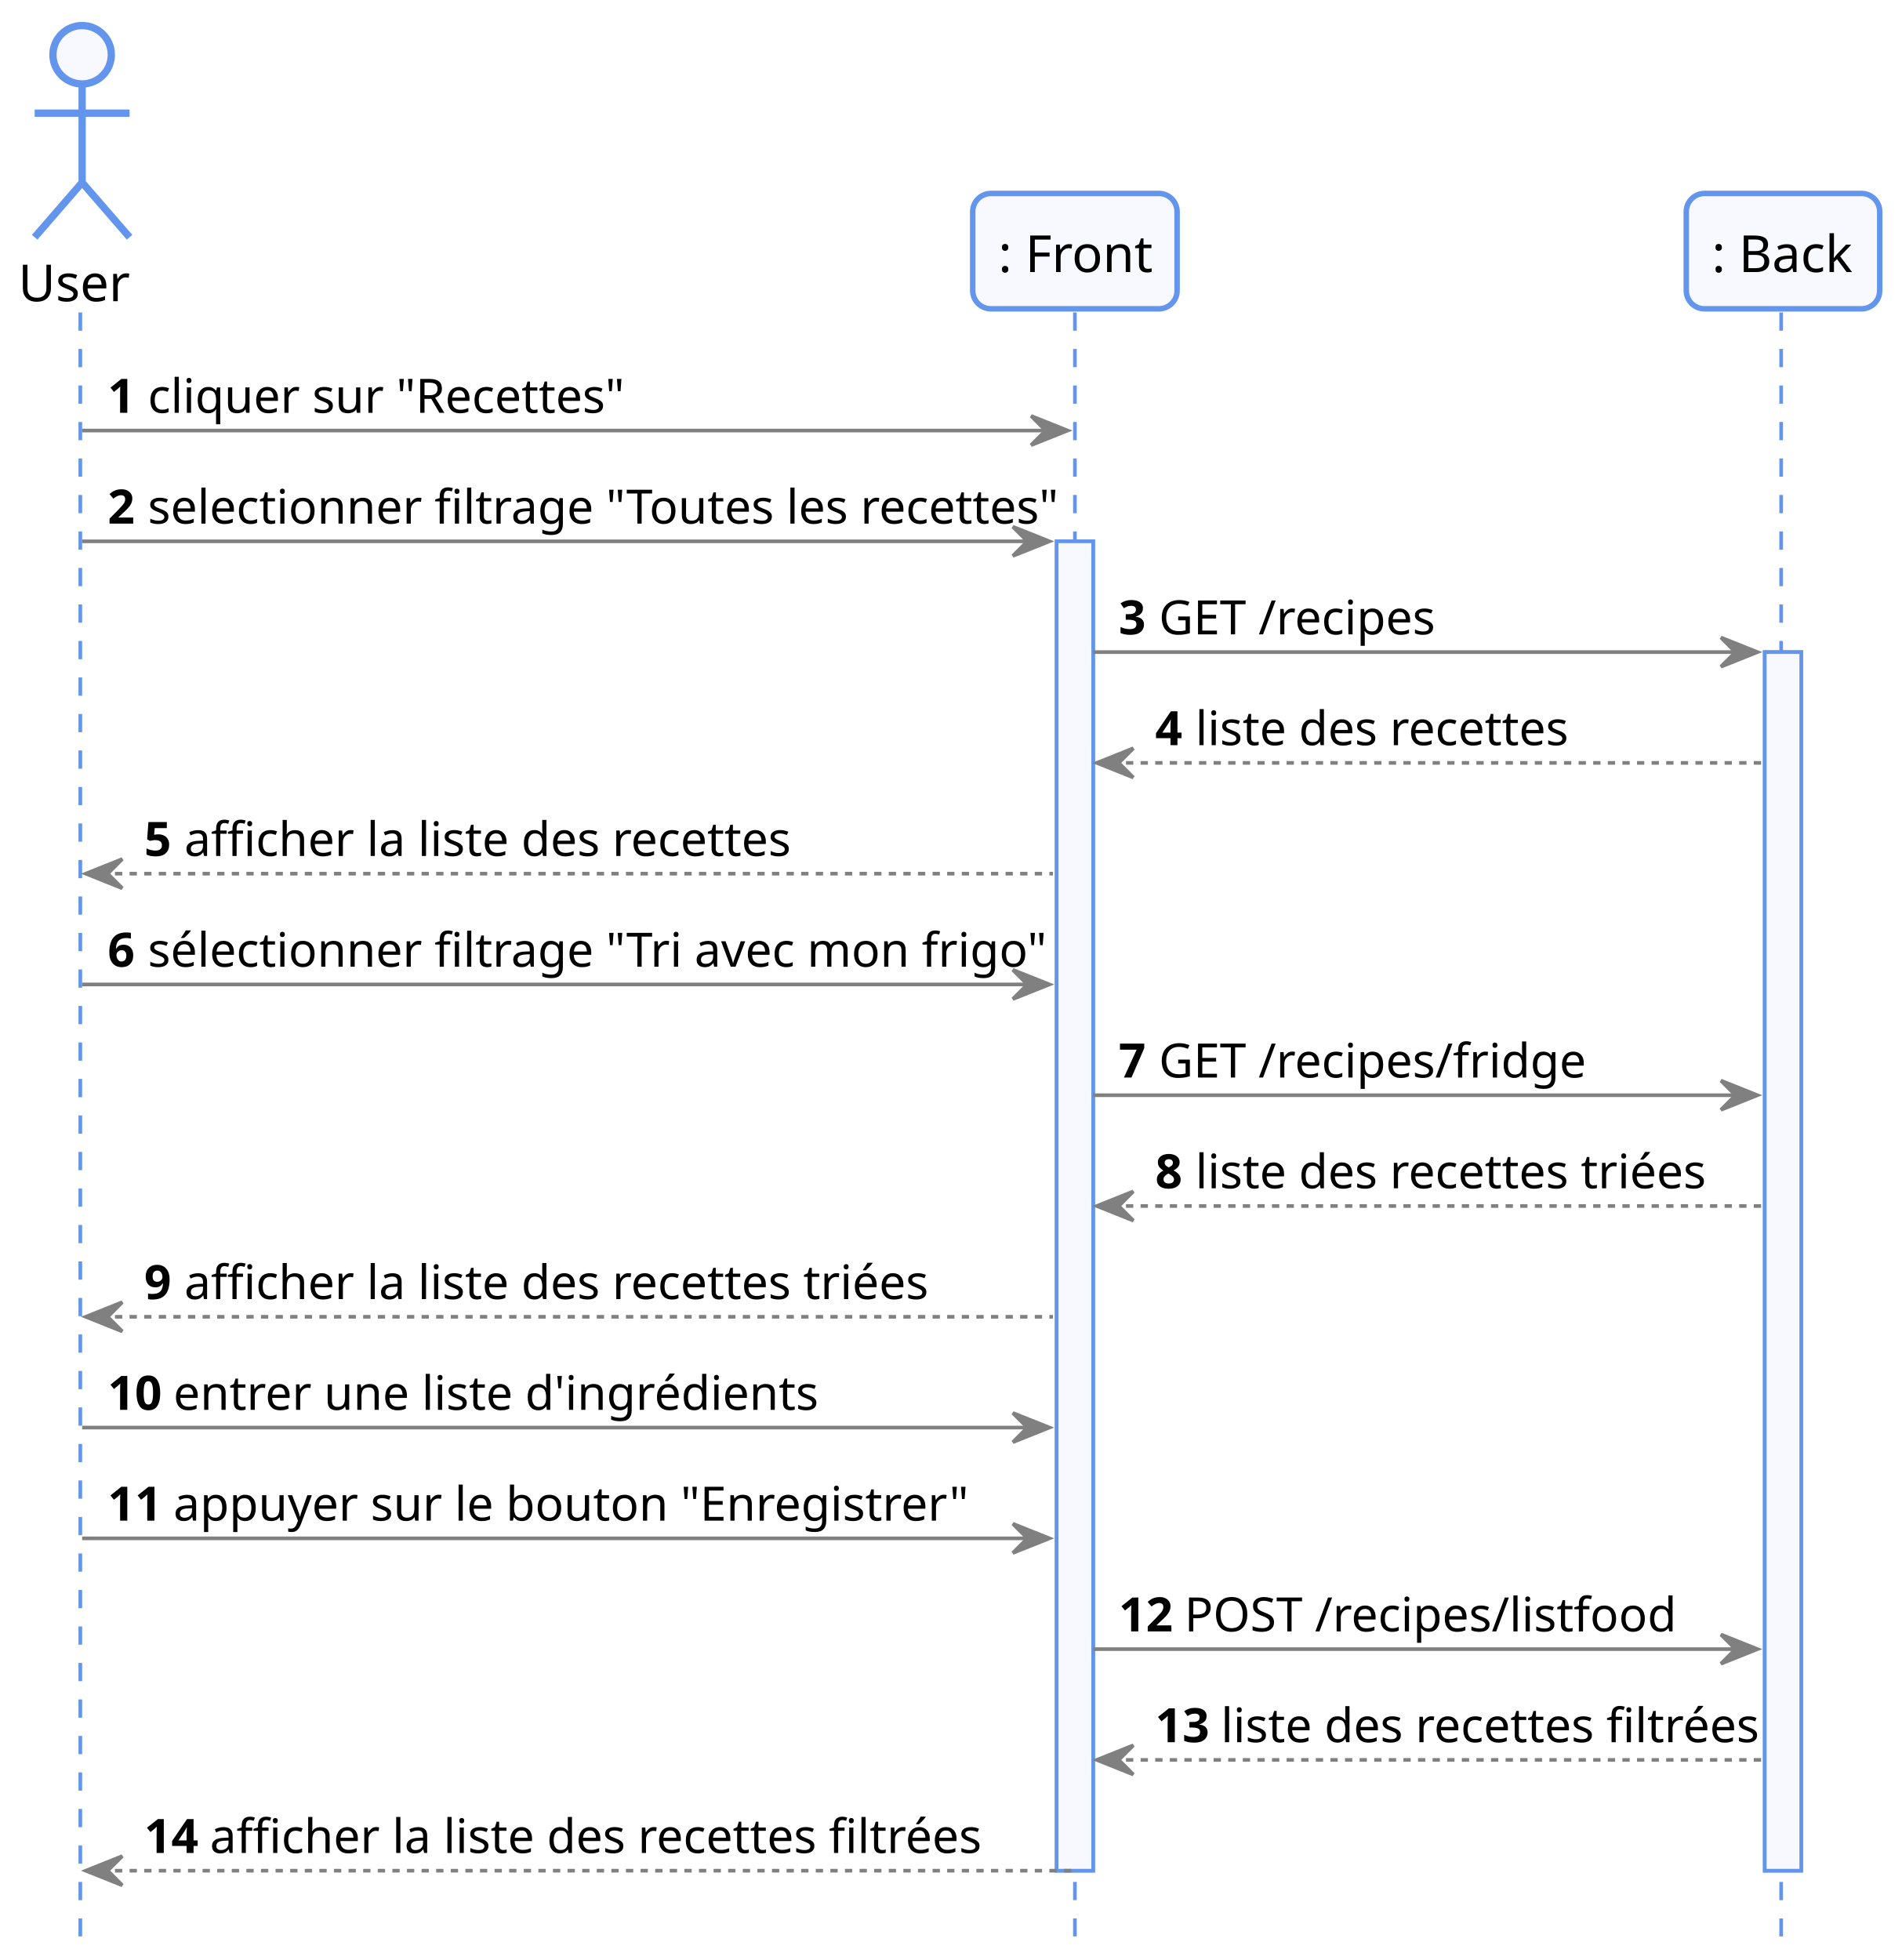
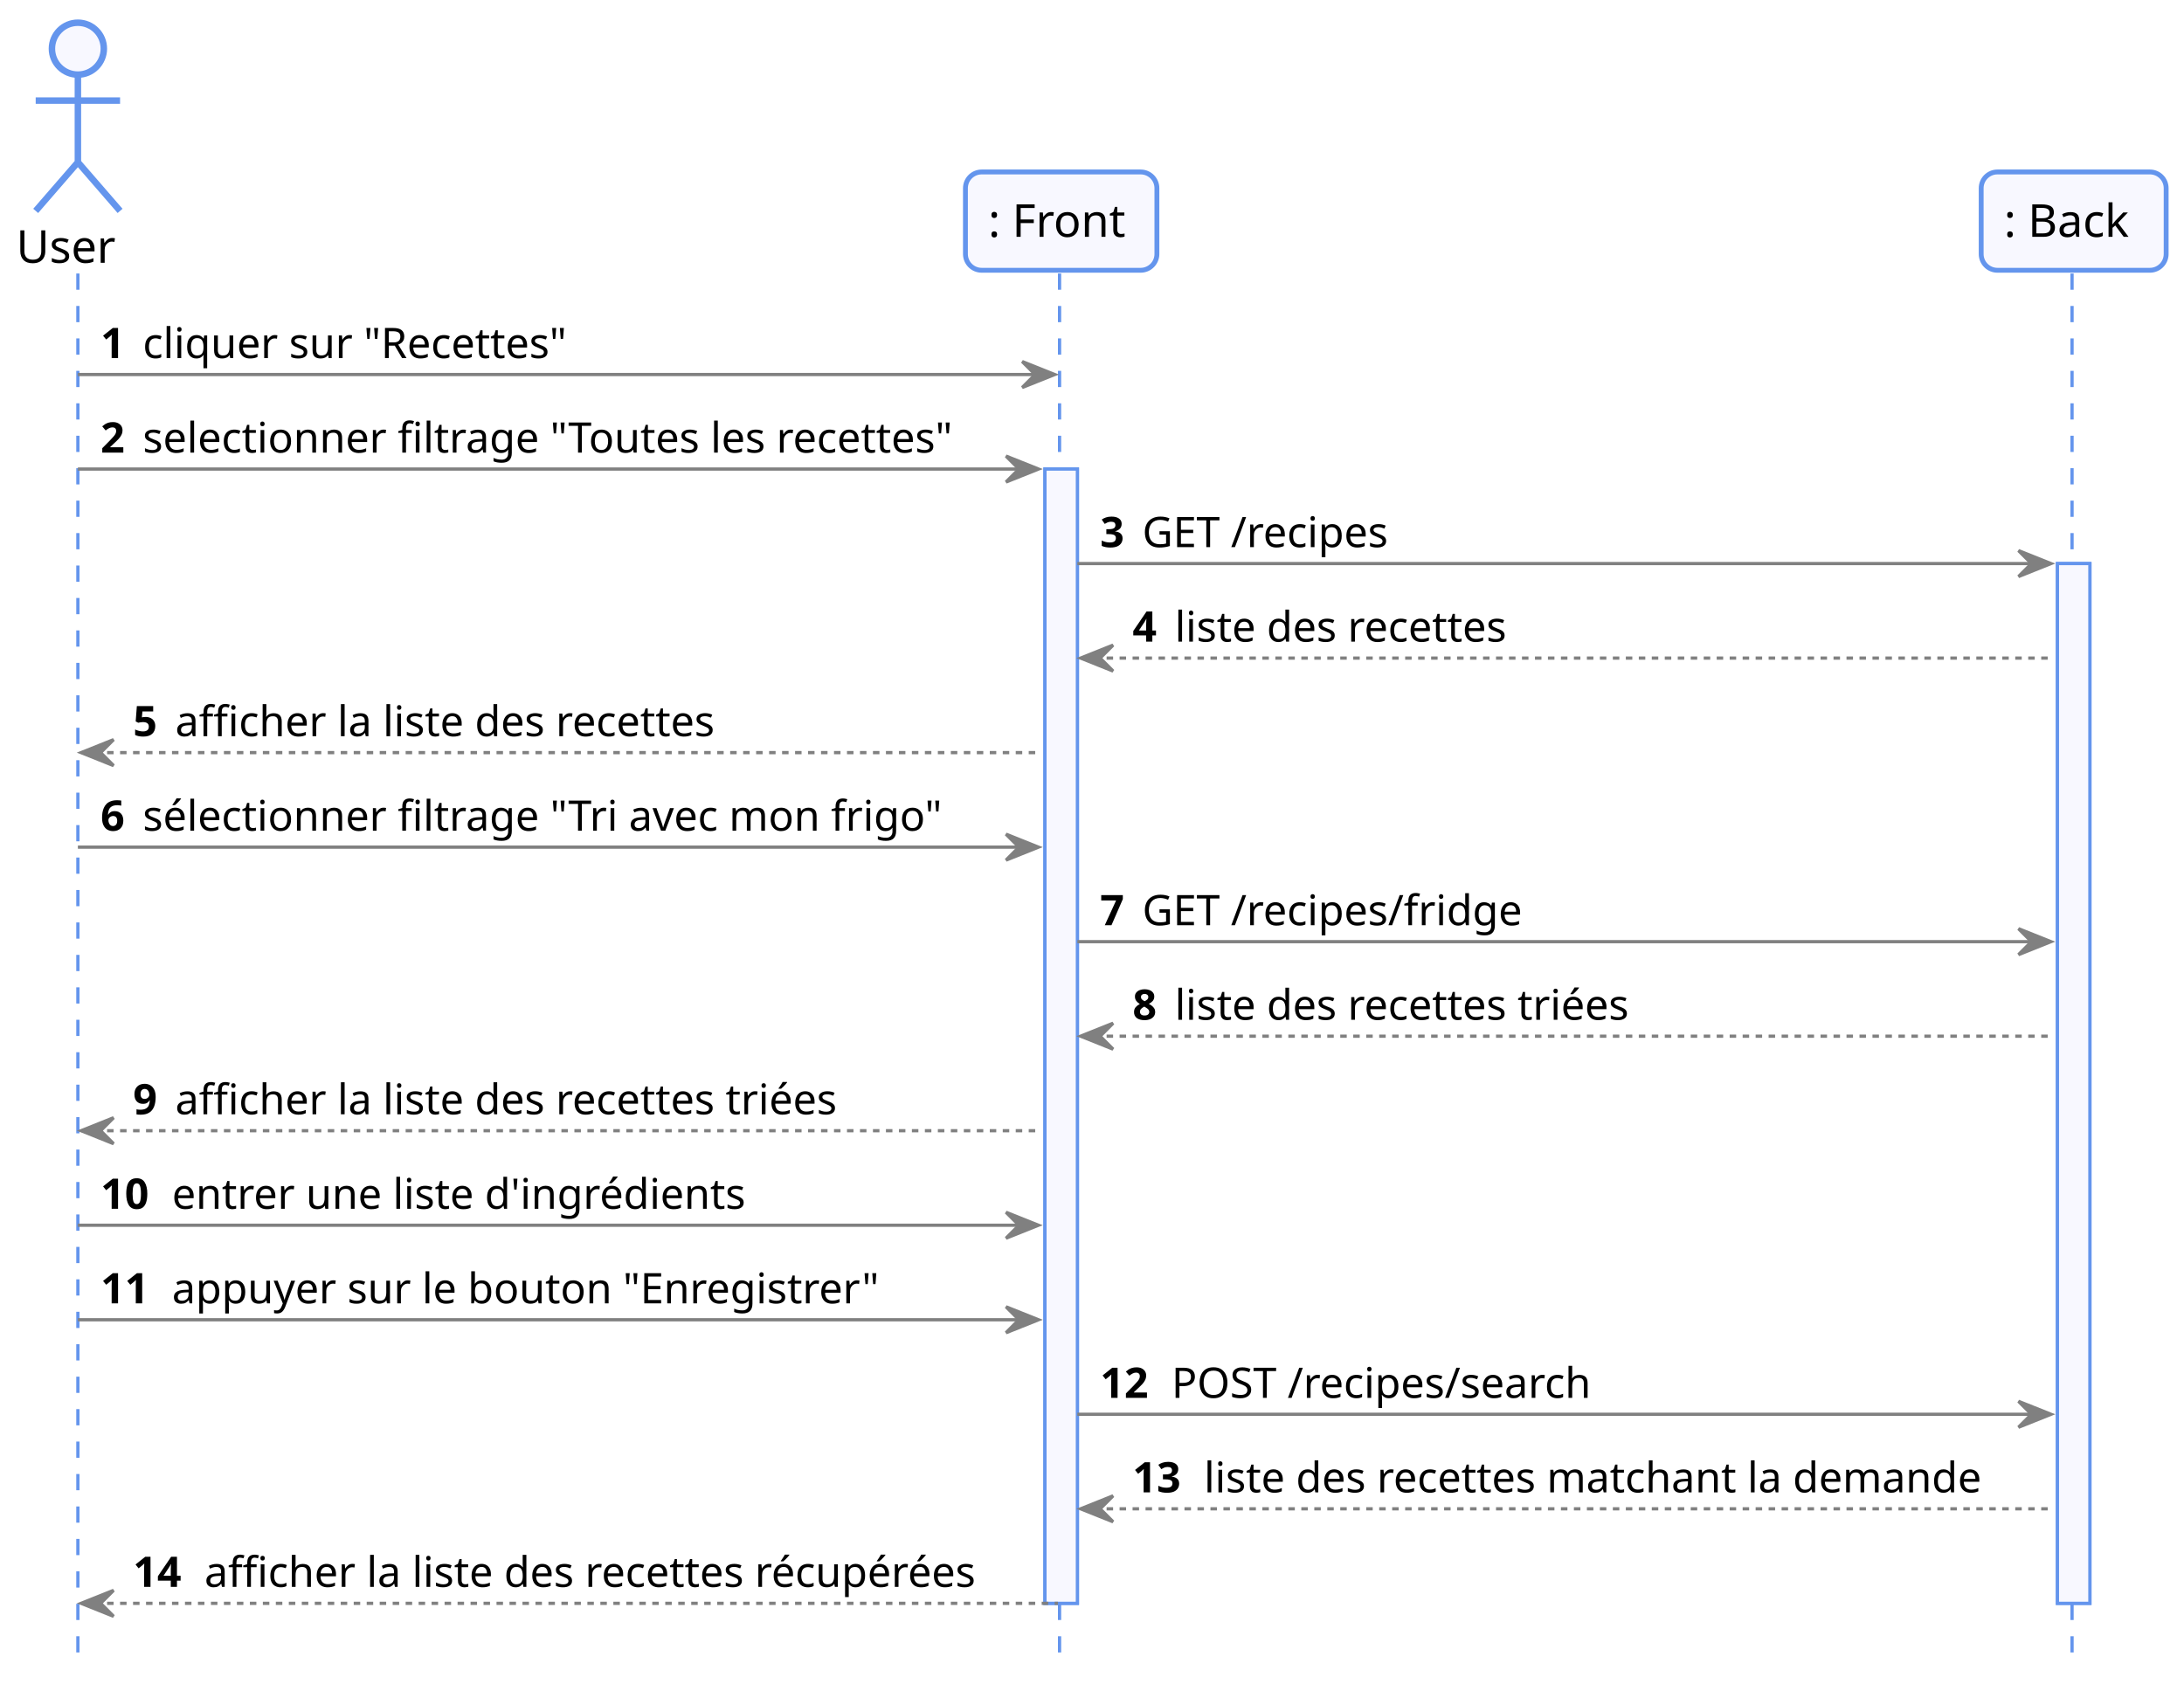
- <svg xmlns="http://www.w3.org/2000/svg" contentScriptType="application/ecmascript" contentStyleType="text/css" height="537px" preserveAspectRatio="none" style="width:521px;height:537px;" version="1.1" viewBox="0 0 521 537" width="521px" zoomAndPan="magnify">
+ <svg xmlns="http://www.w3.org/2000/svg" contentScriptType="application/ecmascript" contentStyleType="text/css" height="519px" preserveAspectRatio="none" style="width:673px;height:519px;" version="1.1" viewBox="0 0 673 519" width="673px" zoomAndPan="magnify">
  <defs />
  <g>
-     <rect fill="#F8F8FF" height="364.219" style="stroke:#6495ED;stroke-width:1.0;" width="10" x="289.5" y="148.312" />
-     <rect fill="#F8F8FF" height="333.867" style="stroke:#6495ED;stroke-width:1.0;" width="10" x="483.5" y="178.664" />
-     <line style="stroke:#6495ED;stroke-width:1.0;stroke-dasharray:5.0,5.0;" x1="22" x2="22" y1="85.609" y2="530.531" />
-     <line style="stroke:#6495ED;stroke-width:1.0;stroke-dasharray:5.0,5.0;" x1="294.5" x2="294.5" y1="85.609" y2="530.531" />
-     <line style="stroke:#6495ED;stroke-width:1.0;stroke-dasharray:5.0,5.0;" x1="488" x2="488" y1="85.609" y2="530.531" />
-     <text fill="#000000" font-family="sans-serif" font-size="14" lengthAdjust="spacingAndGlyphs" textLength="29" x="5" y="82.533">User</text>
-     <ellipse cx="22.5" cy="15" fill="#F8F8FF" rx="8" ry="8" style="stroke:#6495ED;stroke-width:2.0;" />
-     <path d="M22.5,23 L22.5,50 M9.5,31 L35.5,31 M22.5,50 L9.5,65 M22.5,50 L35.5,65 " fill="none" style="stroke:#6495ED;stroke-width:2.0;" />
-     <rect fill="#F8F8FF" height="31.609" rx="5" ry="5" style="stroke:#6495ED;stroke-width:1.5;" width="56" x="266.5" y="53" />
-     <text fill="#000000" font-family="sans-serif" font-size="14" lengthAdjust="spacingAndGlyphs" textLength="42" x="273.5" y="74.533">: Front</text>
-     <rect fill="#F8F8FF" height="31.609" rx="5" ry="5" style="stroke:#6495ED;stroke-width:1.5;" width="53" x="462" y="53" />
-     <text fill="#000000" font-family="sans-serif" font-size="14" lengthAdjust="spacingAndGlyphs" textLength="39" x="469" y="74.533">: Back</text>
-     <rect fill="#F8F8FF" height="364.219" style="stroke:#6495ED;stroke-width:1.0;" width="10" x="289.5" y="148.312" />
-     <rect fill="#F8F8FF" height="333.867" style="stroke:#6495ED;stroke-width:1.0;" width="10" x="483.5" y="178.664" />
-     <polygon fill="#808080" points="282.5,113.961,292.5,117.961,282.5,121.961,286.5,117.961" style="stroke:#808080;stroke-width:1.0;" />
-     <line style="stroke:#808080;stroke-width:1.0;" x1="22.5" x2="288.5" y1="117.961" y2="117.961" />
-     <text fill="#000000" font-family="sans-serif" font-size="13" font-weight="bold" lengthAdjust="spacingAndGlyphs" textLength="7" x="29.5" y="113.105">1</text>
-     <text fill="#000000" font-family="sans-serif" font-size="13" lengthAdjust="spacingAndGlyphs" textLength="126" x="40.5" y="113.105">cliquer sur "Recettes"</text>
-     <polygon fill="#808080" points="277.5,144.312,287.5,148.312,277.5,152.312,281.5,148.312" style="stroke:#808080;stroke-width:1.0;" />
-     <line style="stroke:#808080;stroke-width:1.0;" x1="22.5" x2="283.5" y1="148.312" y2="148.312" />
-     <text fill="#000000" font-family="sans-serif" font-size="13" font-weight="bold" lengthAdjust="spacingAndGlyphs" textLength="7" x="29.5" y="143.456">2</text>
-     <text fill="#000000" font-family="sans-serif" font-size="13" lengthAdjust="spacingAndGlyphs" textLength="237" x="40.5" y="143.456">selectionner filtrage "Toutes les recettes"</text>
-     <polygon fill="#808080" points="471.5,174.664,481.5,178.664,471.5,182.664,475.5,178.664" style="stroke:#808080;stroke-width:1.0;" />
-     <line style="stroke:#808080;stroke-width:1.0;" x1="299.5" x2="477.5" y1="178.664" y2="178.664" />
-     <text fill="#000000" font-family="sans-serif" font-size="13" font-weight="bold" lengthAdjust="spacingAndGlyphs" textLength="7" x="306.5" y="173.808">3</text>
-     <text fill="#000000" font-family="sans-serif" font-size="13" lengthAdjust="spacingAndGlyphs" textLength="76" x="317.5" y="173.808">GET /recipes</text>
-     <polygon fill="#808080" points="310.5,205.016,300.5,209.016,310.5,213.016,306.5,209.016" style="stroke:#808080;stroke-width:1.0;" />
-     <line style="stroke:#808080;stroke-width:1.0;stroke-dasharray:2.0,2.0;" x1="304.5" x2="482.5" y1="209.016" y2="209.016" />
-     <text fill="#000000" font-family="sans-serif" font-size="13" font-weight="bold" lengthAdjust="spacingAndGlyphs" textLength="7" x="316.5" y="204.159">4</text>
-     <text fill="#000000" font-family="sans-serif" font-size="13" lengthAdjust="spacingAndGlyphs" textLength="104" x="327.5" y="204.159">liste  des recettes</text>
-     <polygon fill="#808080" points="33.5,235.367,23.5,239.367,33.5,243.367,29.5,239.367" style="stroke:#808080;stroke-width:1.0;" />
-     <line style="stroke:#808080;stroke-width:1.0;stroke-dasharray:2.0,2.0;" x1="27.5" x2="288.5" y1="239.367" y2="239.367" />
-     <text fill="#000000" font-family="sans-serif" font-size="13" font-weight="bold" lengthAdjust="spacingAndGlyphs" textLength="7" x="39.5" y="234.511">5</text>
-     <text fill="#000000" font-family="sans-serif" font-size="13" lengthAdjust="spacingAndGlyphs" textLength="159" x="50.5" y="234.511">afficher la liste des recettes</text>
-     <polygon fill="#808080" points="277.5,265.719,287.5,269.719,277.5,273.719,281.5,269.719" style="stroke:#808080;stroke-width:1.0;" />
-     <line style="stroke:#808080;stroke-width:1.0;" x1="22.5" x2="283.5" y1="269.719" y2="269.719" />
-     <text fill="#000000" font-family="sans-serif" font-size="13" font-weight="bold" lengthAdjust="spacingAndGlyphs" textLength="7" x="29.5" y="264.862">6</text>
-     <text fill="#000000" font-family="sans-serif" font-size="13" lengthAdjust="spacingAndGlyphs" textLength="227" x="40.5" y="264.862">sélectionner filtrage "Tri avec mon frigo"</text>
-     <polygon fill="#808080" points="471.5,296.07,481.5,300.07,471.5,304.07,475.5,300.07" style="stroke:#808080;stroke-width:1.0;" />
-     <line style="stroke:#808080;stroke-width:1.0;" x1="299.5" x2="477.5" y1="300.07" y2="300.07" />
-     <text fill="#000000" font-family="sans-serif" font-size="13" font-weight="bold" lengthAdjust="spacingAndGlyphs" textLength="7" x="306.5" y="295.214">7</text>
-     <text fill="#000000" font-family="sans-serif" font-size="13" lengthAdjust="spacingAndGlyphs" textLength="111" x="317.5" y="295.214">GET /recipes/fridge</text>
-     <polygon fill="#808080" points="310.5,326.422,300.5,330.422,310.5,334.422,306.5,330.422" style="stroke:#808080;stroke-width:1.0;" />
-     <line style="stroke:#808080;stroke-width:1.0;stroke-dasharray:2.0,2.0;" x1="304.5" x2="482.5" y1="330.422" y2="330.422" />
-     <text fill="#000000" font-family="sans-serif" font-size="13" font-weight="bold" lengthAdjust="spacingAndGlyphs" textLength="7" x="316.5" y="325.565">8</text>
-     <text fill="#000000" font-family="sans-serif" font-size="13" lengthAdjust="spacingAndGlyphs" textLength="140" x="327.5" y="325.565">liste  des recettes triées</text>
-     <polygon fill="#808080" points="33.5,356.773,23.5,360.773,33.5,364.773,29.5,360.773" style="stroke:#808080;stroke-width:1.0;" />
-     <line style="stroke:#808080;stroke-width:1.0;stroke-dasharray:2.0,2.0;" x1="27.5" x2="288.5" y1="360.773" y2="360.773" />
-     <text fill="#000000" font-family="sans-serif" font-size="13" font-weight="bold" lengthAdjust="spacingAndGlyphs" textLength="7" x="39.5" y="355.917">9</text>
-     <text fill="#000000" font-family="sans-serif" font-size="13" lengthAdjust="spacingAndGlyphs" textLength="195" x="50.5" y="355.917">afficher la liste des recettes triées</text>
-     <polygon fill="#808080" points="277.5,387.125,287.5,391.125,277.5,395.125,281.5,391.125" style="stroke:#808080;stroke-width:1.0;" />
-     <line style="stroke:#808080;stroke-width:1.0;" x1="22.5" x2="283.5" y1="391.125" y2="391.125" />
-     <text fill="#000000" font-family="sans-serif" font-size="13" font-weight="bold" lengthAdjust="spacingAndGlyphs" textLength="14" x="29.5" y="386.269">10</text>
-     <text fill="#000000" font-family="sans-serif" font-size="13" lengthAdjust="spacingAndGlyphs" textLength="162" x="47.5" y="386.269">entrer une liste d'ingrédients</text>
-     <polygon fill="#808080" points="277.5,417.477,287.5,421.477,277.5,425.477,281.5,421.477" style="stroke:#808080;stroke-width:1.0;" />
-     <line style="stroke:#808080;stroke-width:1.0;" x1="22.5" x2="283.5" y1="421.477" y2="421.477" />
-     <text fill="#000000" font-family="sans-serif" font-size="13" font-weight="bold" lengthAdjust="spacingAndGlyphs" textLength="14" x="29.5" y="416.62">11</text>
-     <text fill="#000000" font-family="sans-serif" font-size="13" lengthAdjust="spacingAndGlyphs" textLength="202" x="47.5" y="416.62">appuyer sur le bouton "Enregistrer"</text>
-     <polygon fill="#808080" points="471.5,447.828,481.5,451.828,471.5,455.828,475.5,451.828" style="stroke:#808080;stroke-width:1.0;" />
-     <line style="stroke:#808080;stroke-width:1.0;" x1="299.5" x2="477.5" y1="451.828" y2="451.828" />
-     <text fill="#000000" font-family="sans-serif" font-size="13" font-weight="bold" lengthAdjust="spacingAndGlyphs" textLength="14" x="306.5" y="446.972">12</text>
-     <text fill="#000000" font-family="sans-serif" font-size="13" lengthAdjust="spacingAndGlyphs" textLength="130" x="324.5" y="446.972">POST /recipes/listfood</text>
-     <polygon fill="#808080" points="310.5,478.18,300.5,482.18,310.5,486.18,306.5,482.18" style="stroke:#808080;stroke-width:1.0;" />
-     <line style="stroke:#808080;stroke-width:1.0;stroke-dasharray:2.0,2.0;" x1="304.5" x2="482.5" y1="482.18" y2="482.18" />
-     <text fill="#000000" font-family="sans-serif" font-size="13" font-weight="bold" lengthAdjust="spacingAndGlyphs" textLength="14" x="316.5" y="477.323">13</text>
-     <text fill="#000000" font-family="sans-serif" font-size="13" lengthAdjust="spacingAndGlyphs" textLength="142" x="334.5" y="477.323">liste des recettes filtrées</text>
-     <polygon fill="#808080" points="33.5,508.531,23.5,512.531,33.5,516.531,29.5,512.531" style="stroke:#808080;stroke-width:1.0;" />
-     <line style="stroke:#808080;stroke-width:1.0;stroke-dasharray:2.0,2.0;" x1="27.5" x2="293.5" y1="512.531" y2="512.531" />
-     <text fill="#000000" font-family="sans-serif" font-size="13" font-weight="bold" lengthAdjust="spacingAndGlyphs" textLength="14" x="39.5" y="507.675">14</text>
-     <text fill="#000000" font-family="sans-serif" font-size="13" lengthAdjust="spacingAndGlyphs" textLength="201" x="57.5" y="507.675">afficher la liste des recettes filtrées</text>
+     <rect fill="#F8F8FF" height="349.594" style="stroke:#6495ED;stroke-width:1.0;" width="10" x="322" y="144.562" />
+     <rect fill="#F8F8FF" height="320.461" style="stroke:#6495ED;stroke-width:1.0;" width="10" x="634" y="173.695" />
+     <line style="stroke:#6495ED;stroke-width:1.0;stroke-dasharray:5.0,5.0;" x1="24" x2="24" y1="84.297" y2="512.156" />
+     <line style="stroke:#6495ED;stroke-width:1.0;stroke-dasharray:5.0,5.0;" x1="326.5" x2="326.5" y1="84.297" y2="512.156" />
+     <line style="stroke:#6495ED;stroke-width:1.0;stroke-dasharray:5.0,5.0;" x1="638.5" x2="638.5" y1="84.297" y2="512.156" />
+     <text fill="#000000" font-family="sans-serif" font-size="14" lengthAdjust="spacingAndGlyphs" textLength="32" x="5" y="80.995">User</text>
+     <ellipse cx="24" cy="15" fill="#F8F8FF" rx="8" ry="8" style="stroke:#6495ED;stroke-width:2.0;" />
+     <path d="M24,23 L24,50 M11,31 L37,31 M24,50 L11,65 M24,50 L37,65 " fill="none" style="stroke:#6495ED;stroke-width:2.0;" />
+     <rect fill="#F8F8FF" height="30.297" rx="5" ry="5" style="stroke:#6495ED;stroke-width:1.5;" width="59" x="297.5" y="53" />
+     <text fill="#000000" font-family="sans-serif" font-size="14" lengthAdjust="spacingAndGlyphs" textLength="45" x="304.5" y="72.995">: Front</text>
+     <rect fill="#F8F8FF" height="30.297" rx="5" ry="5" style="stroke:#6495ED;stroke-width:1.5;" width="57" x="610.5" y="53" />
+     <text fill="#000000" font-family="sans-serif" font-size="14" lengthAdjust="spacingAndGlyphs" textLength="43" x="617.5" y="72.995">: Back</text>
+     <rect fill="#F8F8FF" height="349.594" style="stroke:#6495ED;stroke-width:1.0;" width="10" x="322" y="144.562" />
+     <rect fill="#F8F8FF" height="320.461" style="stroke:#6495ED;stroke-width:1.0;" width="10" x="634" y="173.695" />
+     <polygon fill="#808080" points="315,111.43,325,115.43,315,119.43,319,115.43" style="stroke:#808080;stroke-width:1.0;" />
+     <line style="stroke:#808080;stroke-width:1.0;" x1="24" x2="321" y1="115.43" y2="115.43" />
+     <text fill="#000000" font-family="sans-serif" font-size="13" font-weight="bold" lengthAdjust="spacingAndGlyphs" textLength="9" x="31" y="110.364">1</text>
+     <text fill="#000000" font-family="sans-serif" font-size="13" lengthAdjust="spacingAndGlyphs" textLength="136" x="44" y="110.364">cliquer sur "Recettes"</text>
+     <polygon fill="#808080" points="310,140.562,320,144.562,310,148.562,314,144.562" style="stroke:#808080;stroke-width:1.0;" />
+     <line style="stroke:#808080;stroke-width:1.0;" x1="24" x2="316" y1="144.562" y2="144.562" />
+     <text fill="#000000" font-family="sans-serif" font-size="13" font-weight="bold" lengthAdjust="spacingAndGlyphs" textLength="9" x="31" y="139.497">2</text>
+     <text fill="#000000" font-family="sans-serif" font-size="13" lengthAdjust="spacingAndGlyphs" textLength="262" x="44" y="139.497">selectionner filtrage "Toutes les recettes"</text>
+     <polygon fill="#808080" points="622,169.695,632,173.695,622,177.695,626,173.695" style="stroke:#808080;stroke-width:1.0;" />
+     <line style="stroke:#808080;stroke-width:1.0;" x1="332" x2="628" y1="173.695" y2="173.695" />
+     <text fill="#000000" font-family="sans-serif" font-size="13" font-weight="bold" lengthAdjust="spacingAndGlyphs" textLength="9" x="339" y="168.629">3</text>
+     <text fill="#000000" font-family="sans-serif" font-size="13" lengthAdjust="spacingAndGlyphs" textLength="79" x="352" y="168.629">GET /recipes</text>
+     <polygon fill="#808080" points="343,198.828,333,202.828,343,206.828,339,202.828" style="stroke:#808080;stroke-width:1.0;" />
+     <line style="stroke:#808080;stroke-width:1.0;stroke-dasharray:2.0,2.0;" x1="337" x2="633" y1="202.828" y2="202.828" />
+     <text fill="#000000" font-family="sans-serif" font-size="13" font-weight="bold" lengthAdjust="spacingAndGlyphs" textLength="9" x="349" y="197.762">4</text>
+     <text fill="#000000" font-family="sans-serif" font-size="13" lengthAdjust="spacingAndGlyphs" textLength="114" x="362" y="197.762">liste  des recettes</text>
+     <polygon fill="#808080" points="35,227.961,25,231.961,35,235.961,31,231.961" style="stroke:#808080;stroke-width:1.0;" />
+     <line style="stroke:#808080;stroke-width:1.0;stroke-dasharray:2.0,2.0;" x1="29" x2="321" y1="231.961" y2="231.961" />
+     <text fill="#000000" font-family="sans-serif" font-size="13" font-weight="bold" lengthAdjust="spacingAndGlyphs" textLength="9" x="41" y="226.895">5</text>
+     <text fill="#000000" font-family="sans-serif" font-size="13" lengthAdjust="spacingAndGlyphs" textLength="176" x="54" y="226.895">afficher la liste des recettes</text>
+     <polygon fill="#808080" points="310,257.094,320,261.094,310,265.094,314,261.094" style="stroke:#808080;stroke-width:1.0;" />
+     <line style="stroke:#808080;stroke-width:1.0;" x1="24" x2="316" y1="261.094" y2="261.094" />
+     <text fill="#000000" font-family="sans-serif" font-size="13" font-weight="bold" lengthAdjust="spacingAndGlyphs" textLength="9" x="31" y="256.028">6</text>
+     <text fill="#000000" font-family="sans-serif" font-size="13" lengthAdjust="spacingAndGlyphs" textLength="254" x="44" y="256.028">sélectionner filtrage "Tri avec mon frigo"</text>
+     <polygon fill="#808080" points="622,286.227,632,290.227,622,294.227,626,290.227" style="stroke:#808080;stroke-width:1.0;" />
+     <line style="stroke:#808080;stroke-width:1.0;" x1="332" x2="628" y1="290.227" y2="290.227" />
+     <text fill="#000000" font-family="sans-serif" font-size="13" font-weight="bold" lengthAdjust="spacingAndGlyphs" textLength="9" x="339" y="285.161">7</text>
+     <text fill="#000000" font-family="sans-serif" font-size="13" lengthAdjust="spacingAndGlyphs" textLength="119" x="352" y="285.161">GET /recipes/fridge</text>
+     <polygon fill="#808080" points="343,315.359,333,319.359,343,323.359,339,319.359" style="stroke:#808080;stroke-width:1.0;" />
+     <line style="stroke:#808080;stroke-width:1.0;stroke-dasharray:2.0,2.0;" x1="337" x2="633" y1="319.359" y2="319.359" />
+     <text fill="#000000" font-family="sans-serif" font-size="13" font-weight="bold" lengthAdjust="spacingAndGlyphs" textLength="9" x="349" y="314.293">8</text>
+     <text fill="#000000" font-family="sans-serif" font-size="13" lengthAdjust="spacingAndGlyphs" textLength="154" x="362" y="314.293">liste  des recettes triées</text>
+     <polygon fill="#808080" points="35,344.492,25,348.492,35,352.492,31,348.492" style="stroke:#808080;stroke-width:1.0;" />
+     <line style="stroke:#808080;stroke-width:1.0;stroke-dasharray:2.0,2.0;" x1="29" x2="321" y1="348.492" y2="348.492" />
+     <text fill="#000000" font-family="sans-serif" font-size="13" font-weight="bold" lengthAdjust="spacingAndGlyphs" textLength="9" x="41" y="343.426">9</text>
+     <text fill="#000000" font-family="sans-serif" font-size="13" lengthAdjust="spacingAndGlyphs" textLength="216" x="54" y="343.426">afficher la liste des recettes triées</text>
+     <polygon fill="#808080" points="310,373.625,320,377.625,310,381.625,314,377.625" style="stroke:#808080;stroke-width:1.0;" />
+     <line style="stroke:#808080;stroke-width:1.0;" x1="24" x2="316" y1="377.625" y2="377.625" />
+     <text fill="#000000" font-family="sans-serif" font-size="13" font-weight="bold" lengthAdjust="spacingAndGlyphs" textLength="18" x="31" y="372.559">10</text>
+     <text fill="#000000" font-family="sans-serif" font-size="13" lengthAdjust="spacingAndGlyphs" textLength="183" x="53" y="372.559">entrer une liste d'ingrédients</text>
+     <polygon fill="#808080" points="310,402.758,320,406.758,310,410.758,314,406.758" style="stroke:#808080;stroke-width:1.0;" />
+     <line style="stroke:#808080;stroke-width:1.0;" x1="24" x2="316" y1="406.758" y2="406.758" />
+     <text fill="#000000" font-family="sans-serif" font-size="13" font-weight="bold" lengthAdjust="spacingAndGlyphs" textLength="18" x="31" y="401.692">11</text>
+     <text fill="#000000" font-family="sans-serif" font-size="13" lengthAdjust="spacingAndGlyphs" textLength="224" x="53" y="401.692">appuyer sur le bouton "Enregistrer"</text>
+     <polygon fill="#808080" points="622,431.891,632,435.891,622,439.891,626,435.891" style="stroke:#808080;stroke-width:1.0;" />
+     <line style="stroke:#808080;stroke-width:1.0;" x1="332" x2="628" y1="435.891" y2="435.891" />
+     <text fill="#000000" font-family="sans-serif" font-size="13" font-weight="bold" lengthAdjust="spacingAndGlyphs" textLength="18" x="339" y="430.825">12</text>
+     <text fill="#000000" font-family="sans-serif" font-size="13" lengthAdjust="spacingAndGlyphs" textLength="135" x="361" y="430.825">POST /recipes/search</text>
+     <polygon fill="#808080" points="343,461.023,333,465.023,343,469.023,339,465.023" style="stroke:#808080;stroke-width:1.0;" />
+     <line style="stroke:#808080;stroke-width:1.0;stroke-dasharray:2.0,2.0;" x1="337" x2="633" y1="465.023" y2="465.023" />
+     <text fill="#000000" font-family="sans-serif" font-size="13" font-weight="bold" lengthAdjust="spacingAndGlyphs" textLength="18" x="349" y="459.957">13</text>
+     <text fill="#000000" font-family="sans-serif" font-size="13" lengthAdjust="spacingAndGlyphs" textLength="256" x="371" y="459.957">liste des recettes matchant la demande</text>
+     <polygon fill="#808080" points="35,490.156,25,494.156,35,498.156,31,494.156" style="stroke:#808080;stroke-width:1.0;" />
+     <line style="stroke:#808080;stroke-width:1.0;stroke-dasharray:2.0,2.0;" x1="29" x2="326" y1="494.156" y2="494.156" />
+     <text fill="#000000" font-family="sans-serif" font-size="13" font-weight="bold" lengthAdjust="spacingAndGlyphs" textLength="18" x="41" y="489.09">14</text>
+     <text fill="#000000" font-family="sans-serif" font-size="13" lengthAdjust="spacingAndGlyphs" textLength="252" x="63" y="489.09">afficher la liste des recettes récupérées</text>
  </g>
</svg>
